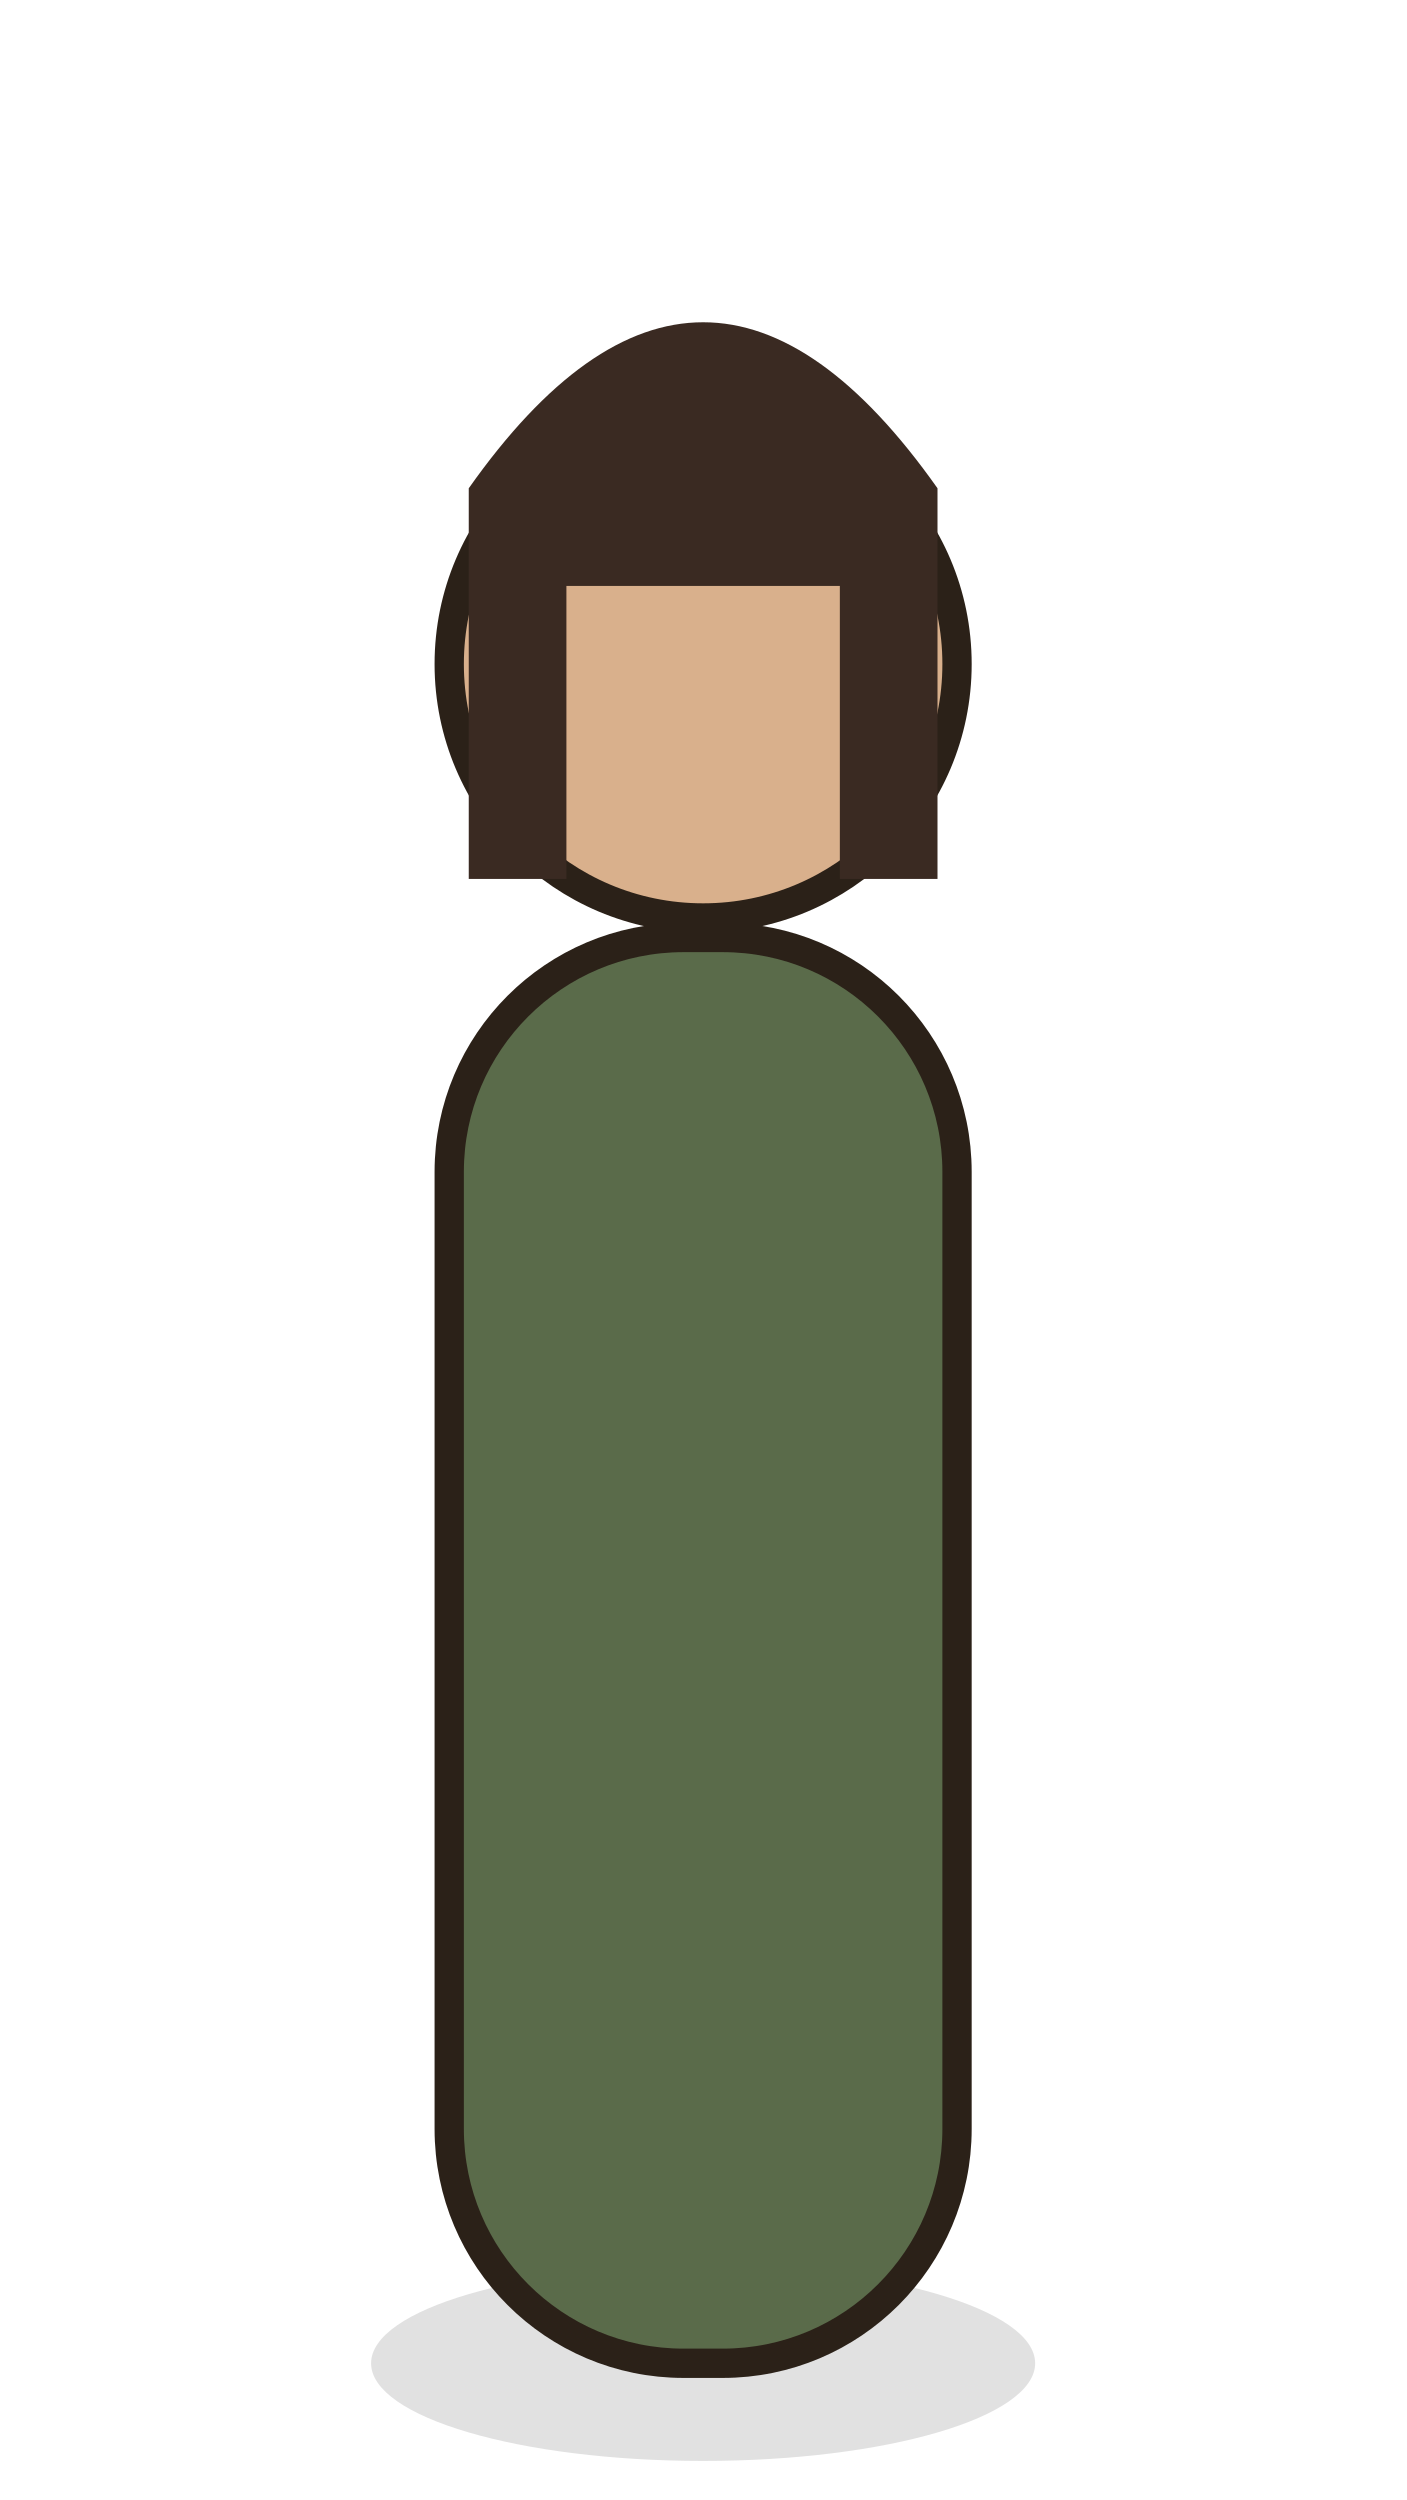
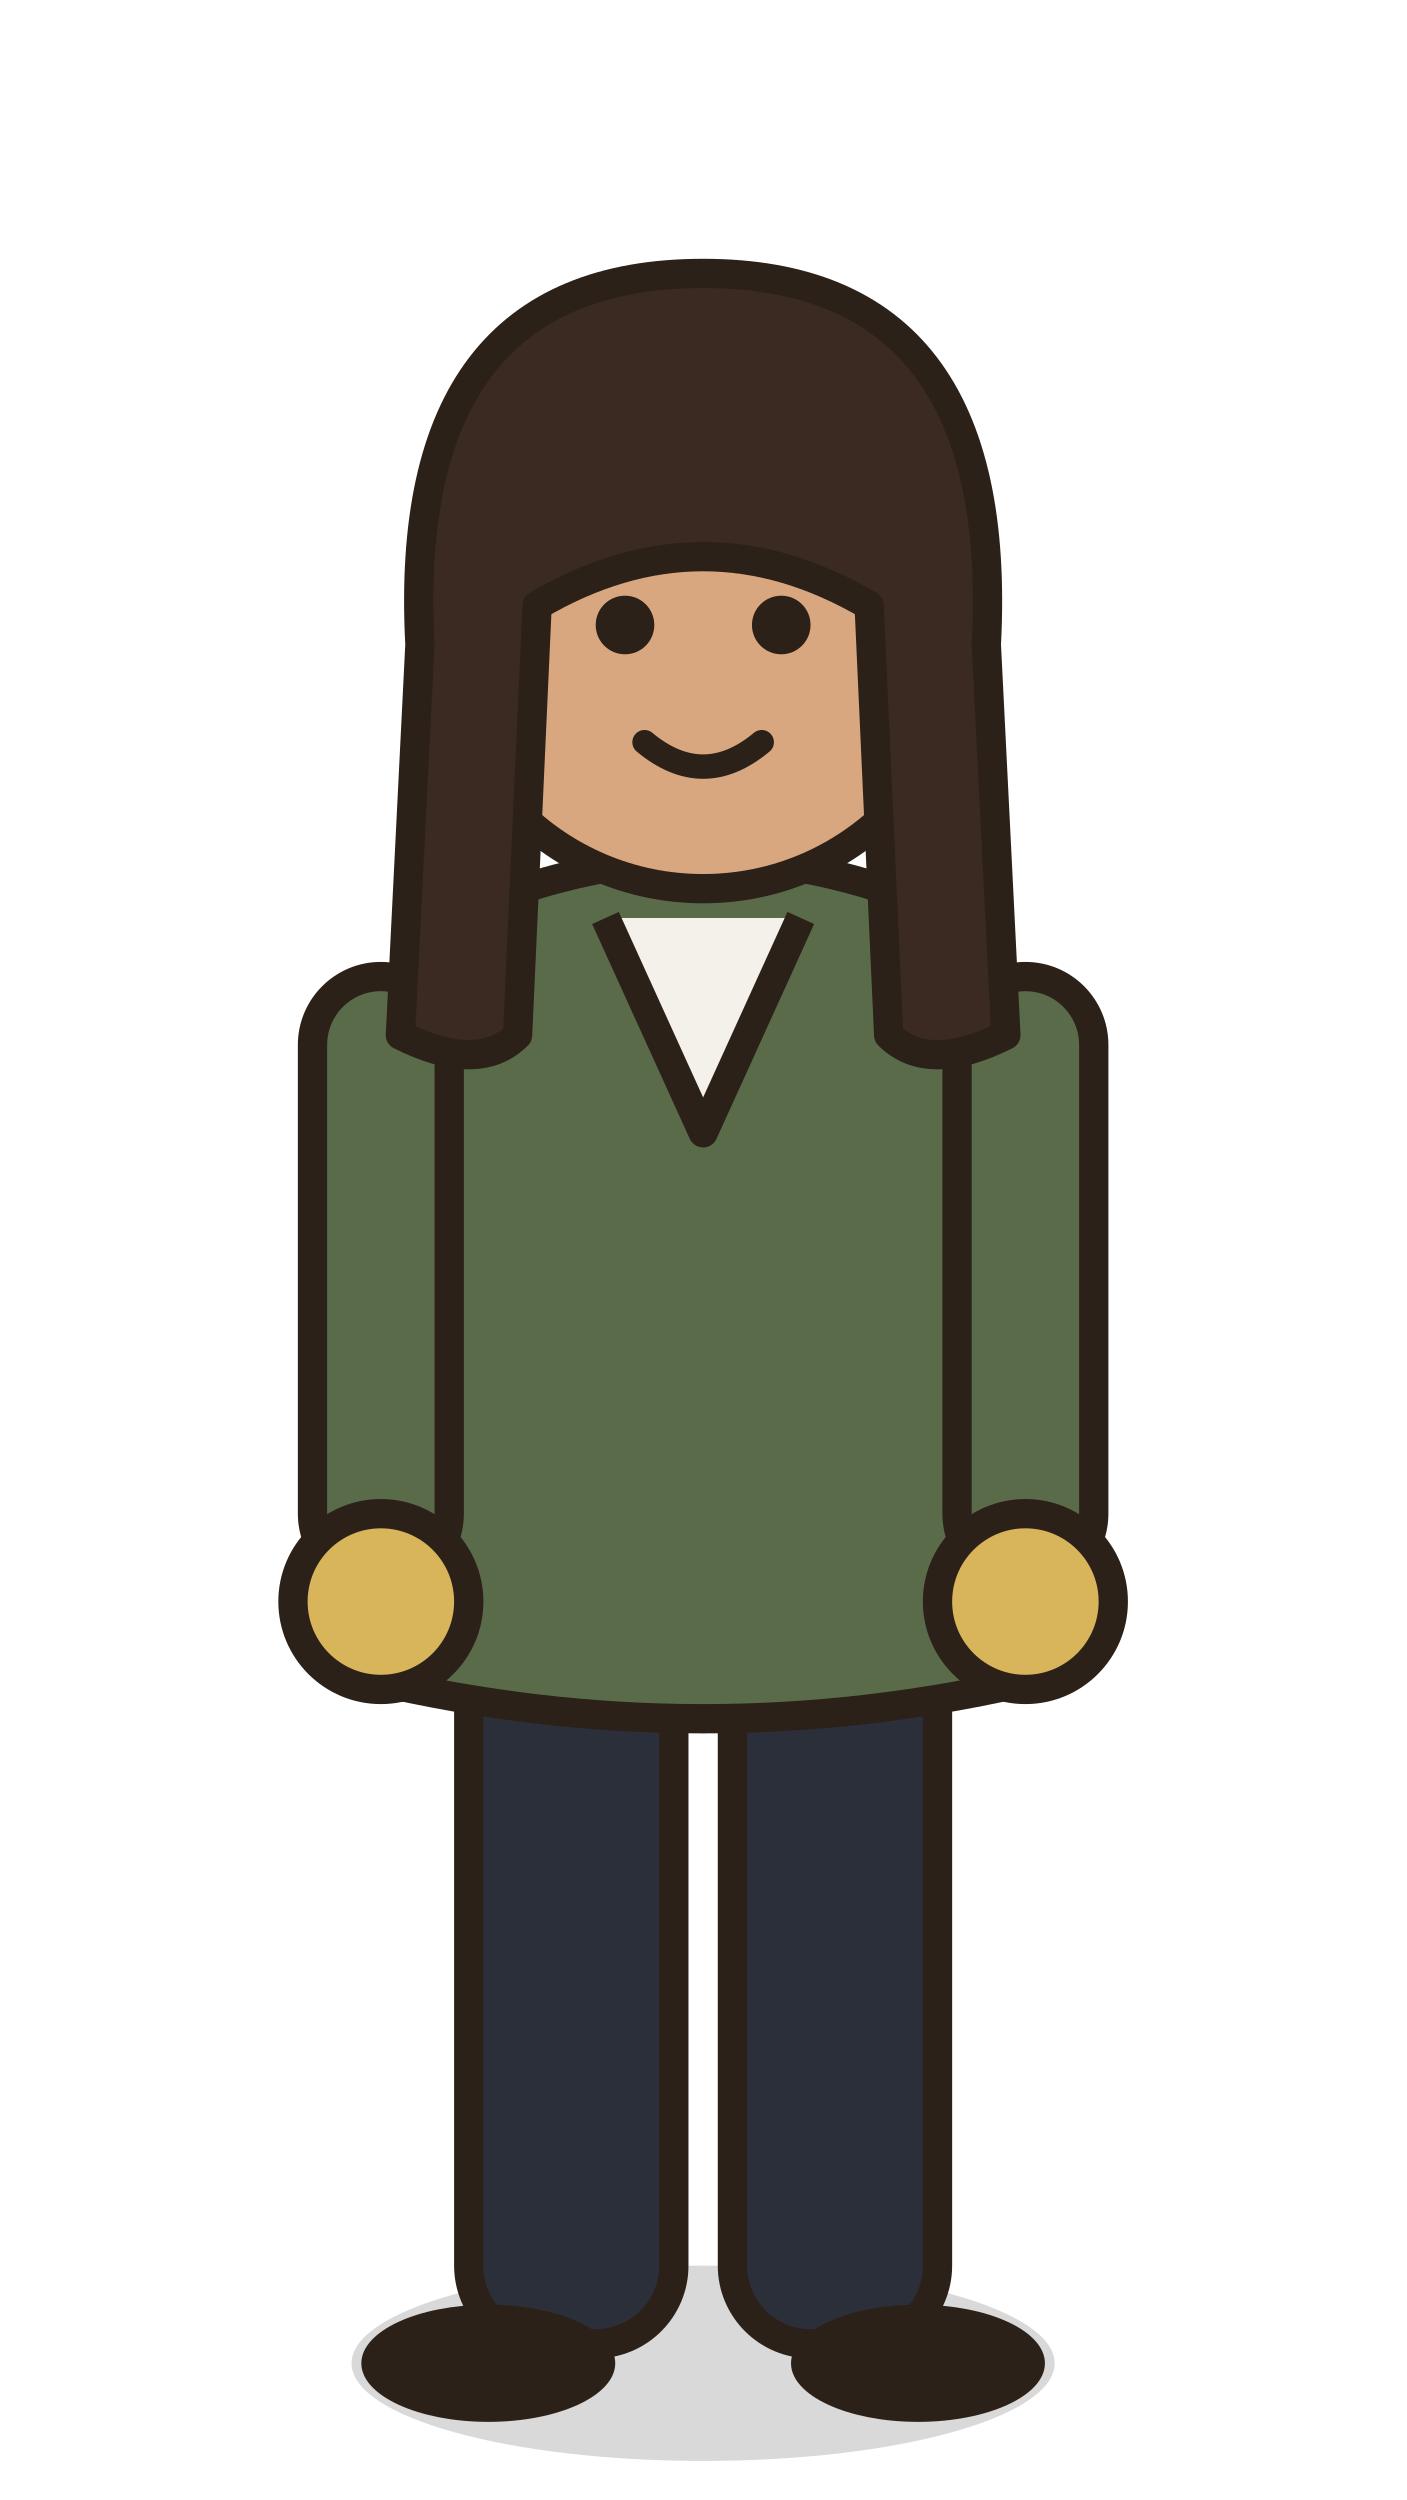
<svg xmlns="http://www.w3.org/2000/svg" width="144" height="256" viewBox="0 0 144 256">
-   <ellipse cx="72" cy="242" rx="34" ry="10" fill="#000" fill-opacity="0.12" />
-   <rect x="46" y="96" width="52" height="146" rx="24" fill="#5a6b4a" stroke="#2b2118" stroke-width="3" />
-   <circle cx="72" cy="68" r="26" fill="#d9b08c" stroke="#2b2118" stroke-width="3" />
-   <path d="M48,50 q24,-34 48,0 v40 h-10 v-30 h-28 v30 h-10z" fill="#3a2a22" />
+   <ellipse cx="72" cy="242" rx="36" ry="10" fill="#000" fill-opacity="0.15" />
+   <rect x="48" y="166" width="21" height="74" rx="8" fill="#2a2f3a" stroke="#2b2118" stroke-width="3" stroke-linejoin="round" />
+   <rect x="75" y="166" width="21" height="74" rx="8" fill="#2a2f3a" stroke="#2b2118" stroke-width="3" stroke-linejoin="round" />
+   <path d="M42,96 q30,-16 60,0 l4,76 q-34,8 -68,0 z" fill="#5a6b4a" stroke="#2b2118" stroke-width="3" stroke-linejoin="round" />
+   <path d="M62,94 l10,22 l10,-22" fill="#f4f1ea" stroke="#2b2118" stroke-width="3" stroke-linejoin="round" />
+   <ellipse cx="50" cy="242" rx="13" ry="6" fill="#2b2118" />
+   <ellipse cx="94" cy="242" rx="13" ry="6" fill="#2b2118" />
+   <rect x="32" y="100" width="14" height="62" rx="7" fill="#5a6b4a" stroke="#2b2118" stroke-width="3" stroke-linejoin="round" />
+   <rect x="98" y="100" width="14" height="62" rx="7" fill="#5a6b4a" stroke="#2b2118" stroke-width="3" stroke-linejoin="round" />
+   <circle cx="39" cy="164" r="8" fill="#d9a77f" stroke="#2b2118" stroke-width="3" stroke-linejoin="round" />
+   <circle cx="105" cy="164" r="8" fill="#d9a77f" stroke="#2b2118" stroke-width="3" stroke-linejoin="round" />
+   <circle cx="72" cy="64" r="27" fill="#d9a77f" stroke="#2b2118" stroke-width="3" stroke-linejoin="round" />
+   <path d="M43,66 q-2,-38 29,-38 q31,0 29,38 l2,40 q-8,4 -12,0 l-2,-44 q-17,-10 -34,0 l-2,44 q-4,4 -12,0z" fill="#3a2a22" stroke="#2b2118" stroke-width="3" stroke-linejoin="round" />
+   <circle cx="64" cy="64" r="3" fill="#2b2118" />
+   <circle cx="80" cy="64" r="3" fill="#2b2118" />
+   <path d="M66,76 q6,5 12,0" fill="none" stroke="#2b2118" stroke-width="2.5" stroke-linecap="round" />
+   <circle cx="39" cy="164" r="9" fill="#d8b45a" stroke="#2b2118" stroke-width="3" stroke-linejoin="round" />
+   <circle cx="105" cy="164" r="9" fill="#d8b45a" stroke="#2b2118" stroke-width="3" stroke-linejoin="round" />
</svg>
